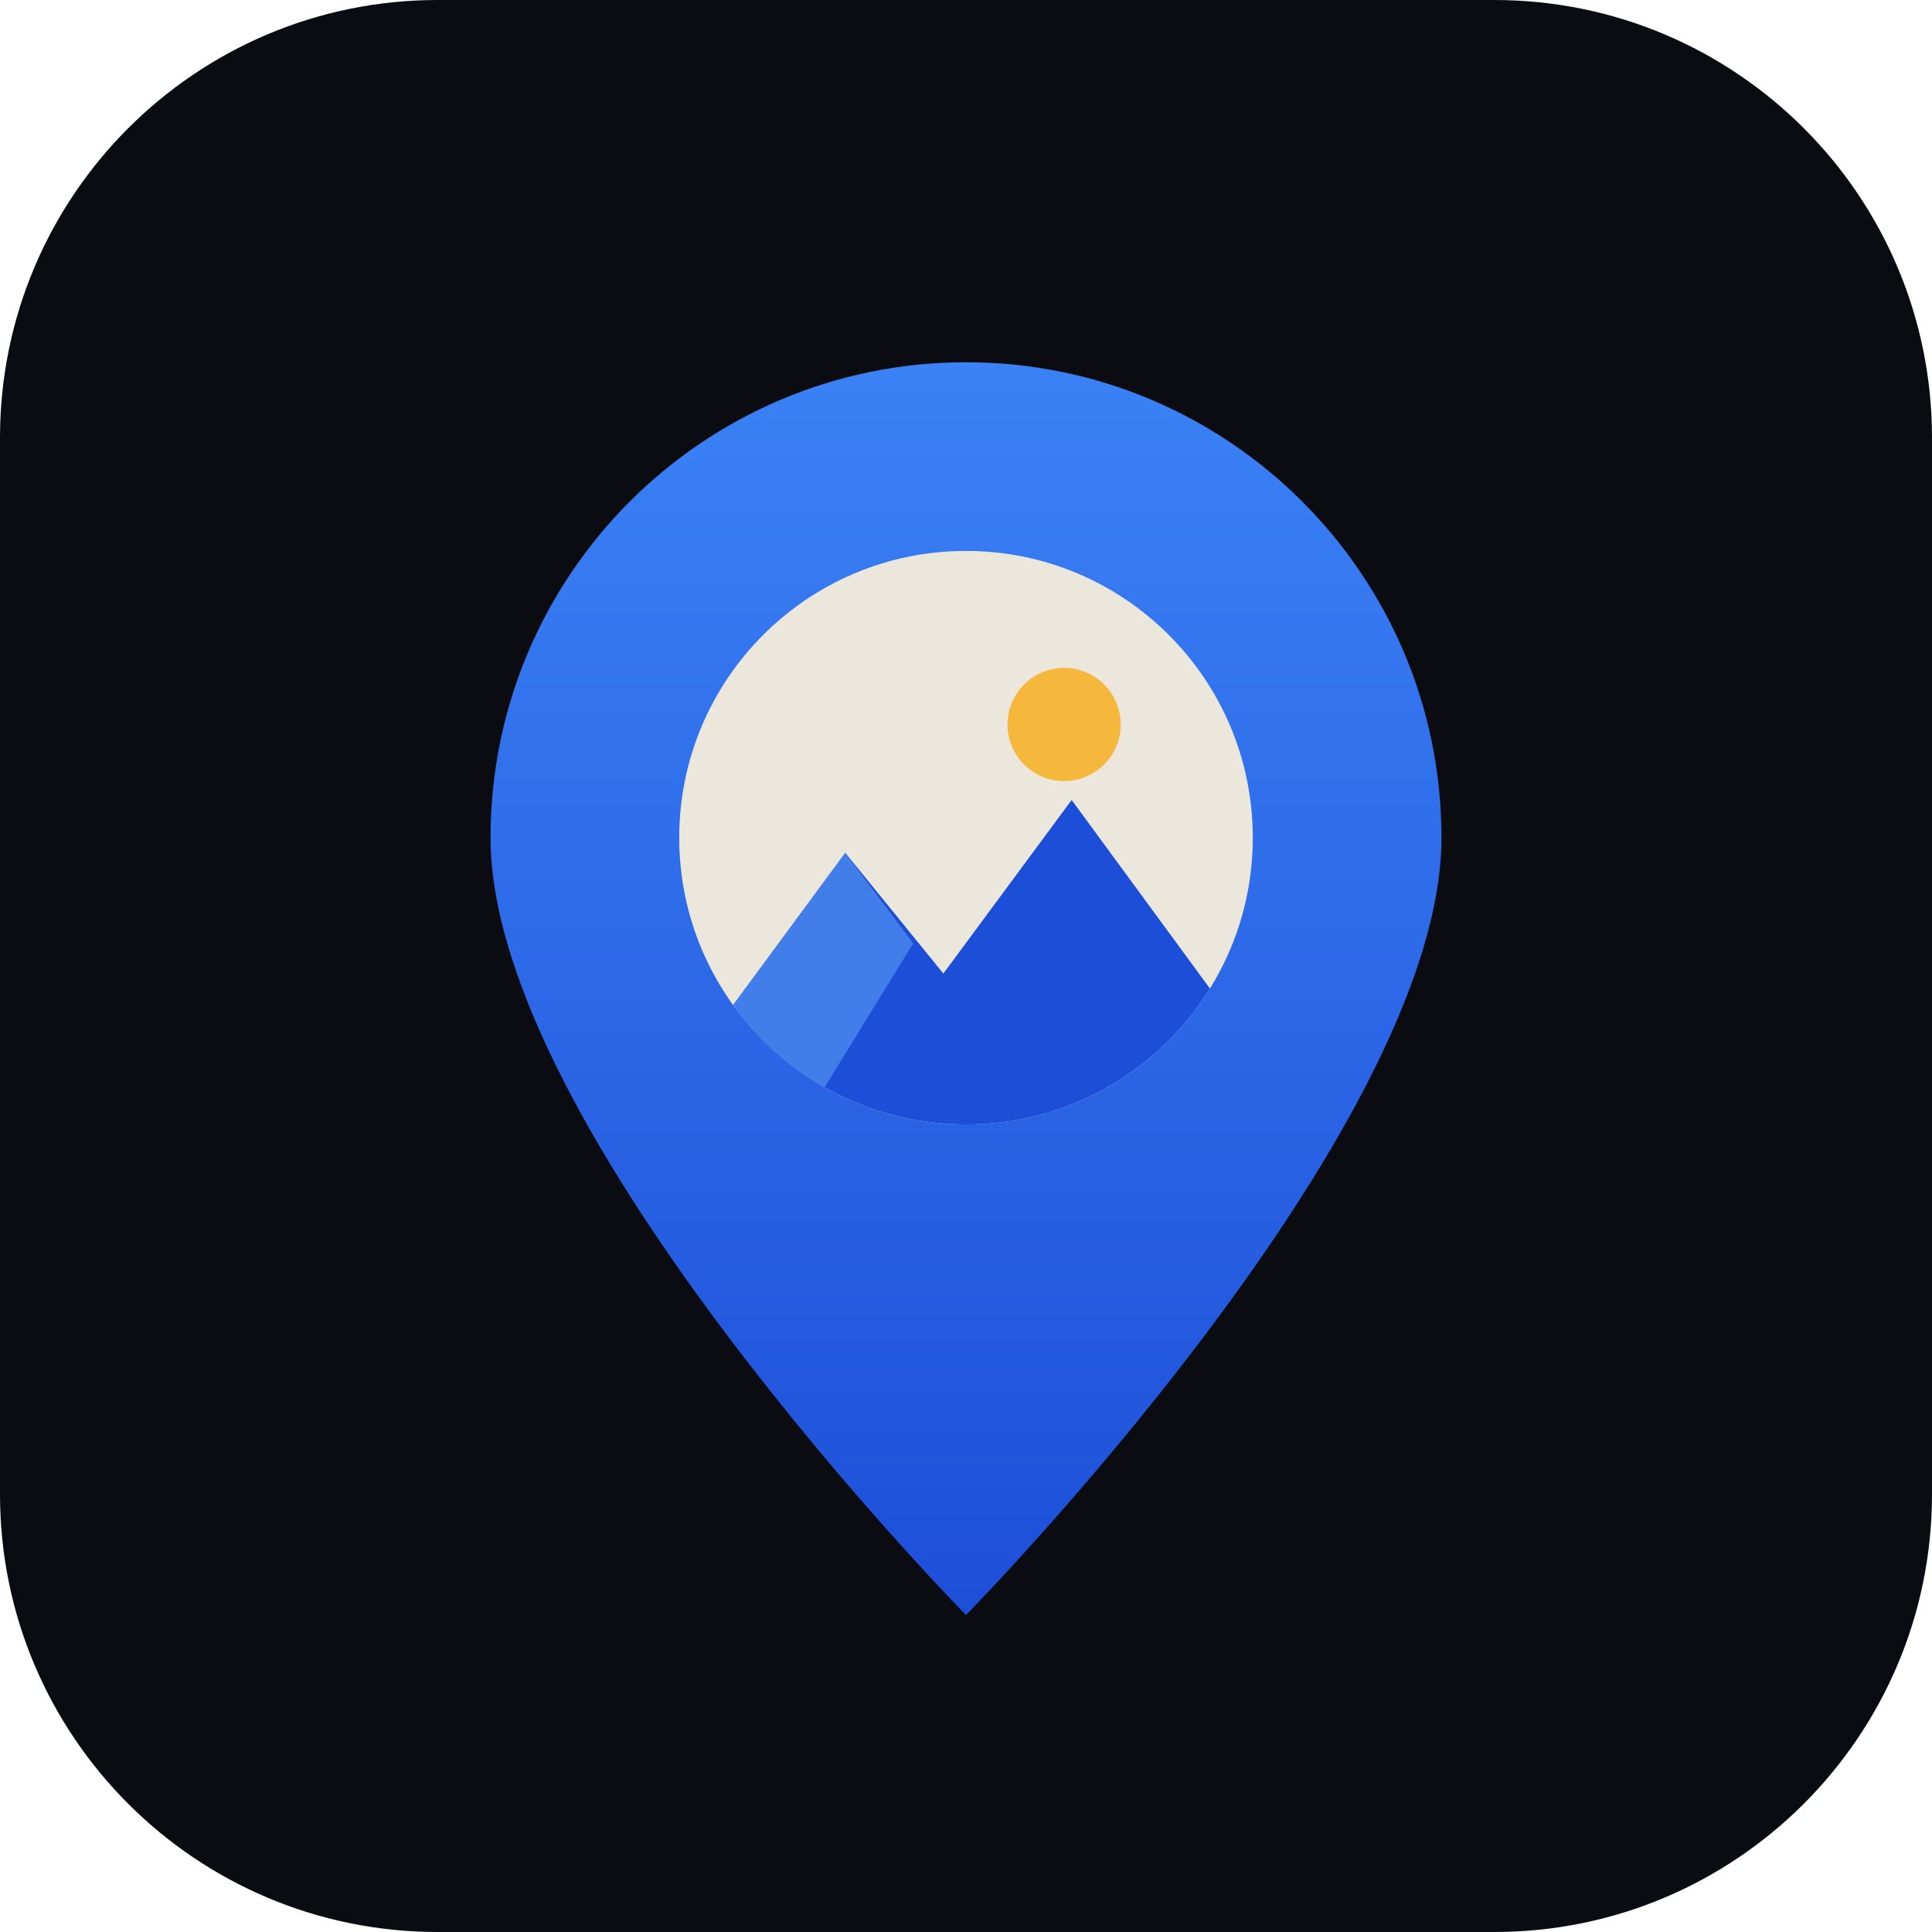
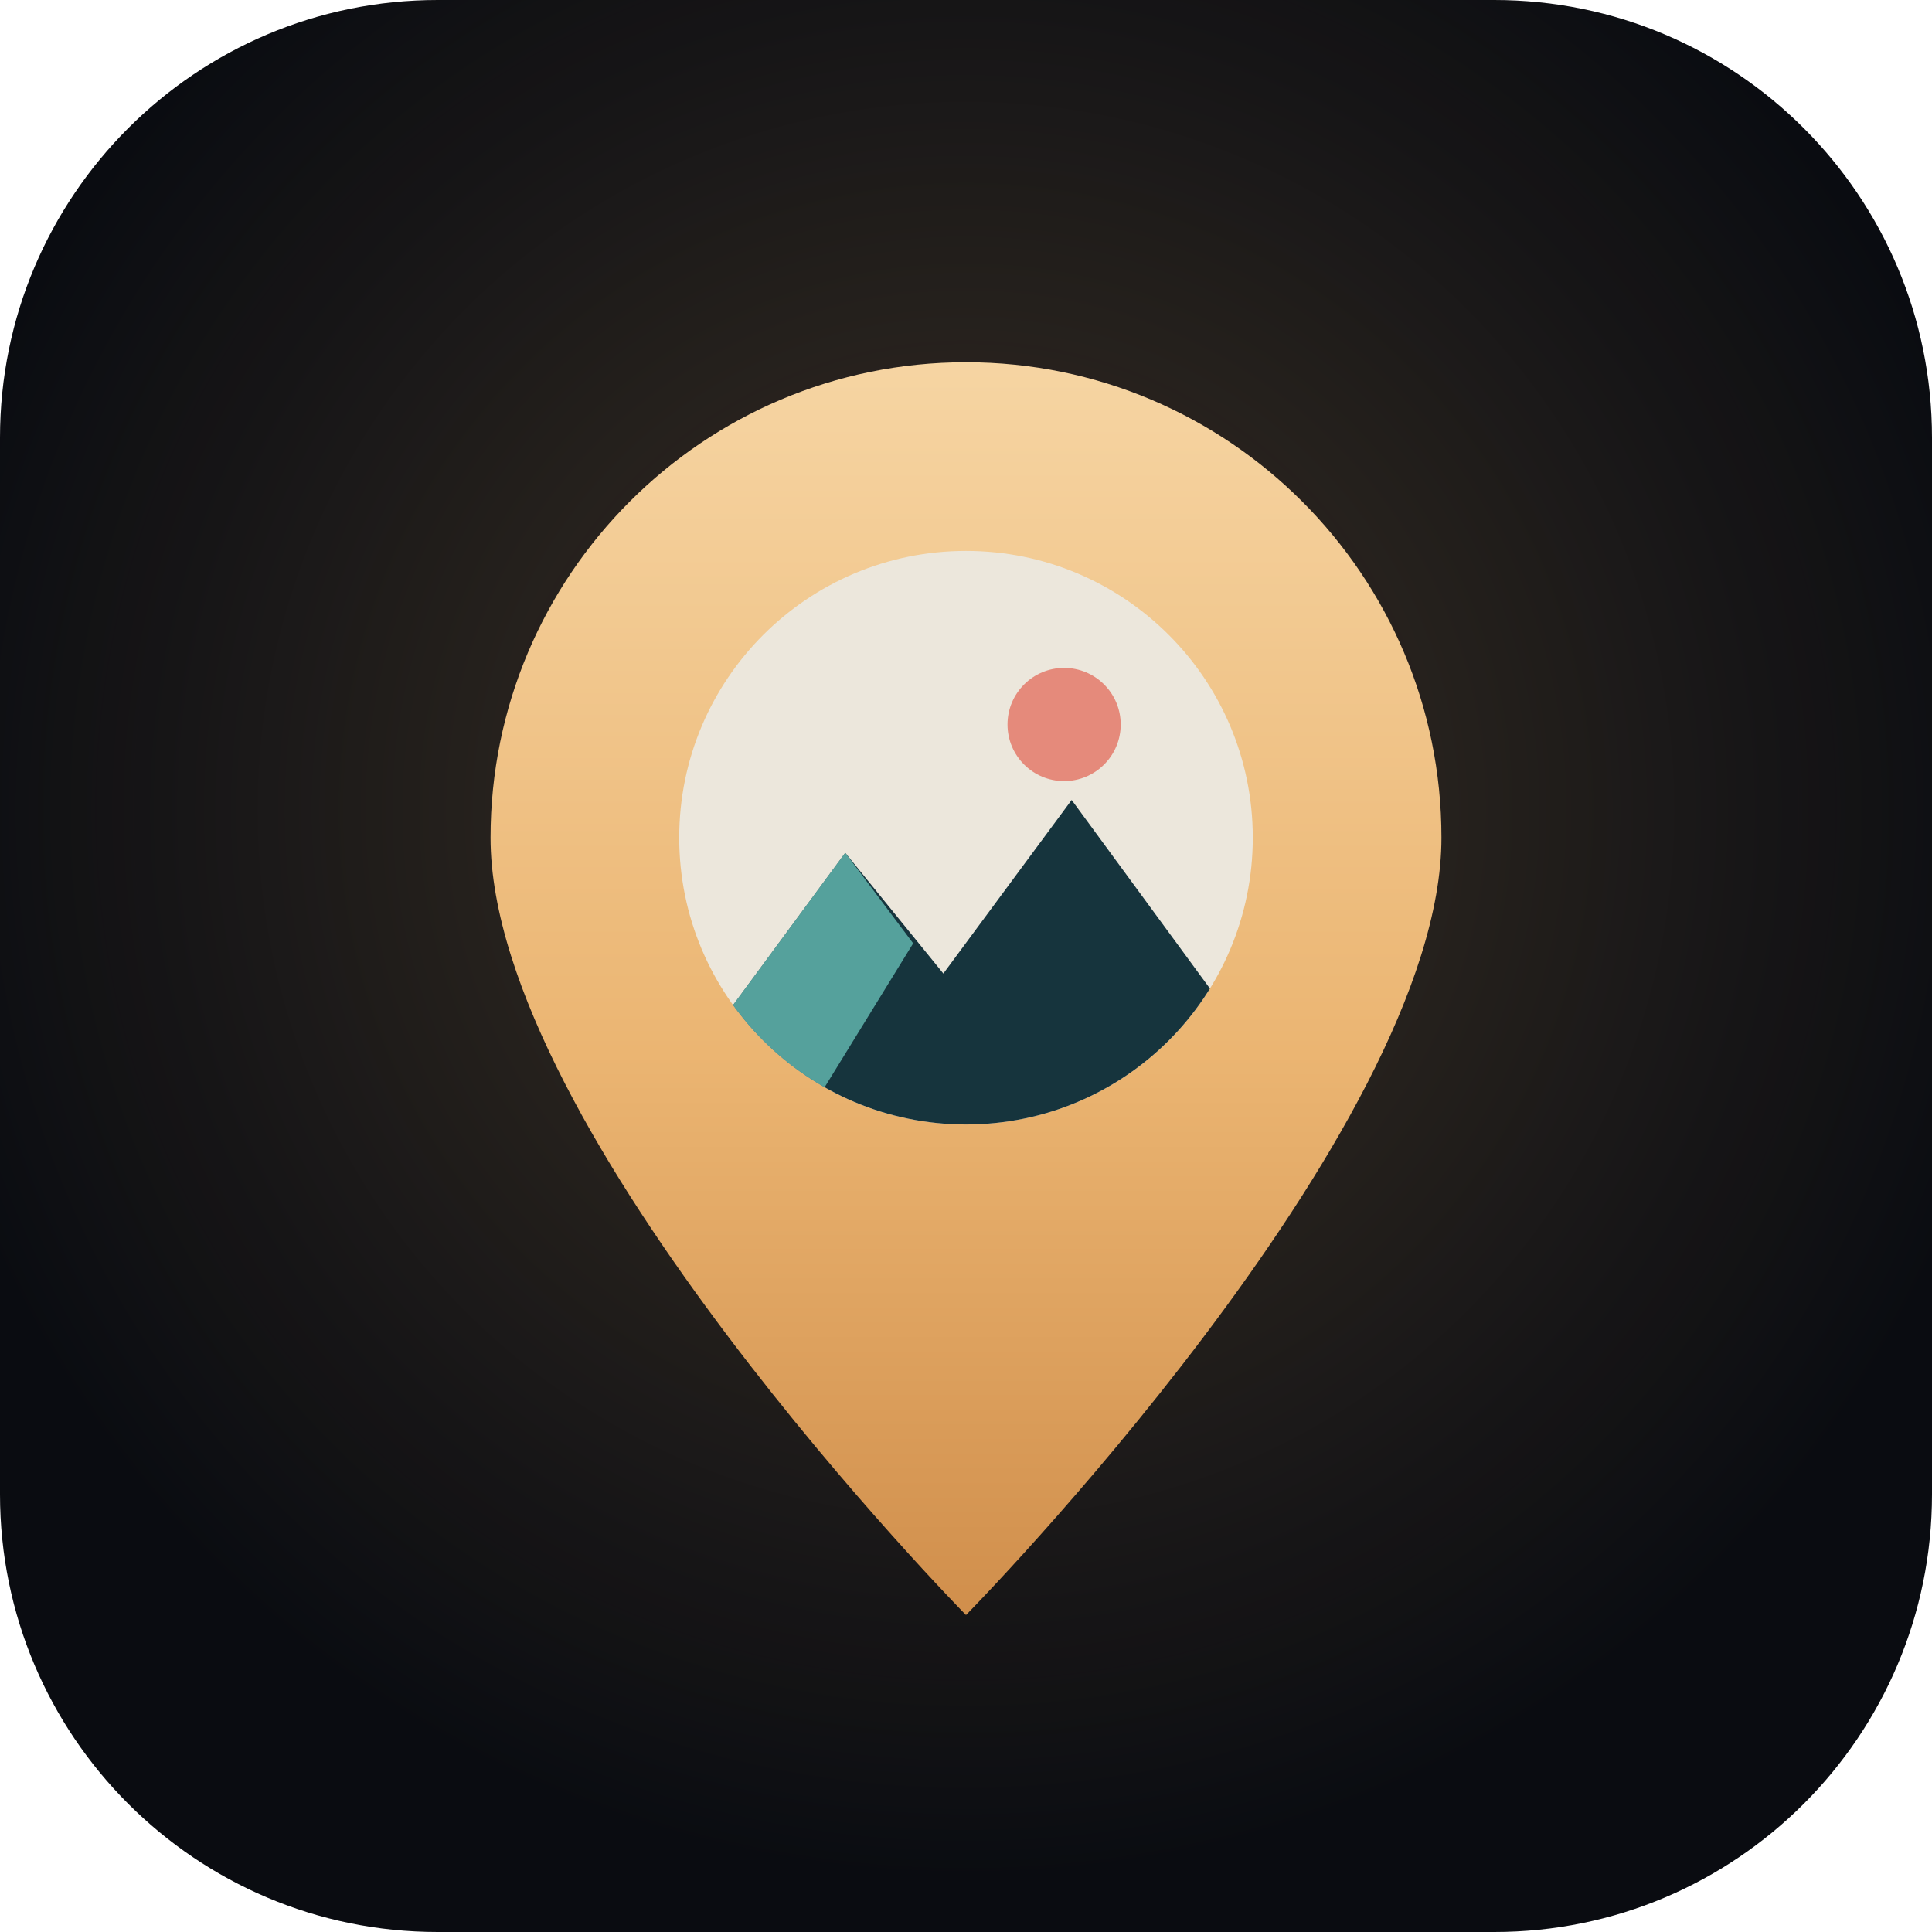
<svg xmlns="http://www.w3.org/2000/svg" viewBox="0 0 512 512">
  <defs>
    <linearGradient id="pin" x1="0" y1="0" x2="0" y2="1">
-       <stop offset="0" stop-color="#3B82F6" />
-       <stop offset="1" stop-color="#1D4ED8" />
+       <stop offset="0" stop-color="#F6D5A3" />
+       <stop offset="0.55" stop-color="#EBB572" />
+       <stop offset="1" stop-color="#D08E4B" />
    </linearGradient>
+     <radialGradient id="glow" cx="0.5" cy="0.42" r="0.55">
+       <stop offset="0" stop-color="#EBB572" stop-opacity="0.22" />
+       <stop offset="1" stop-color="#EBB572" stop-opacity="0" />
+     </radialGradient>
    <clipPath id="lens">
      <circle cx="256" cy="222" r="76" />
    </clipPath>
  </defs>
  <rect width="512" height="512" rx="116" fill="#0A0C11" />
+   <rect width="512" height="512" rx="116" fill="url(#glow)" />
  <path fill="url(#pin)" d="M256 428C256 428 130 300 130 222A126 126 0 0 1 382 222C382 300 256 428 256 428Z" />
  <circle cx="256" cy="222" r="76" fill="#ECE7DC" />
  <g clip-path="url(#lens)">
-     <circle cx="282" cy="192" r="15" fill="#F5B83D" />
-     <path fill="#1D4ED8" d="M168 302L224 226L250 258L284 212L350 302Z" />
-     <path fill="#60A5FA" d="M168 302L224 226L242 250L210 302Z" opacity="0.55" />
+     <circle cx="282" cy="192" r="15" fill="#E58A7B" />
+     <path fill="#16343D" d="M168 302L224 226L250 258L284 212L350 302Z" />
+     <path fill="#6FD0C4" d="M168 302L224 226L242 250L210 302Z" opacity="0.7" />
  </g>
</svg>
